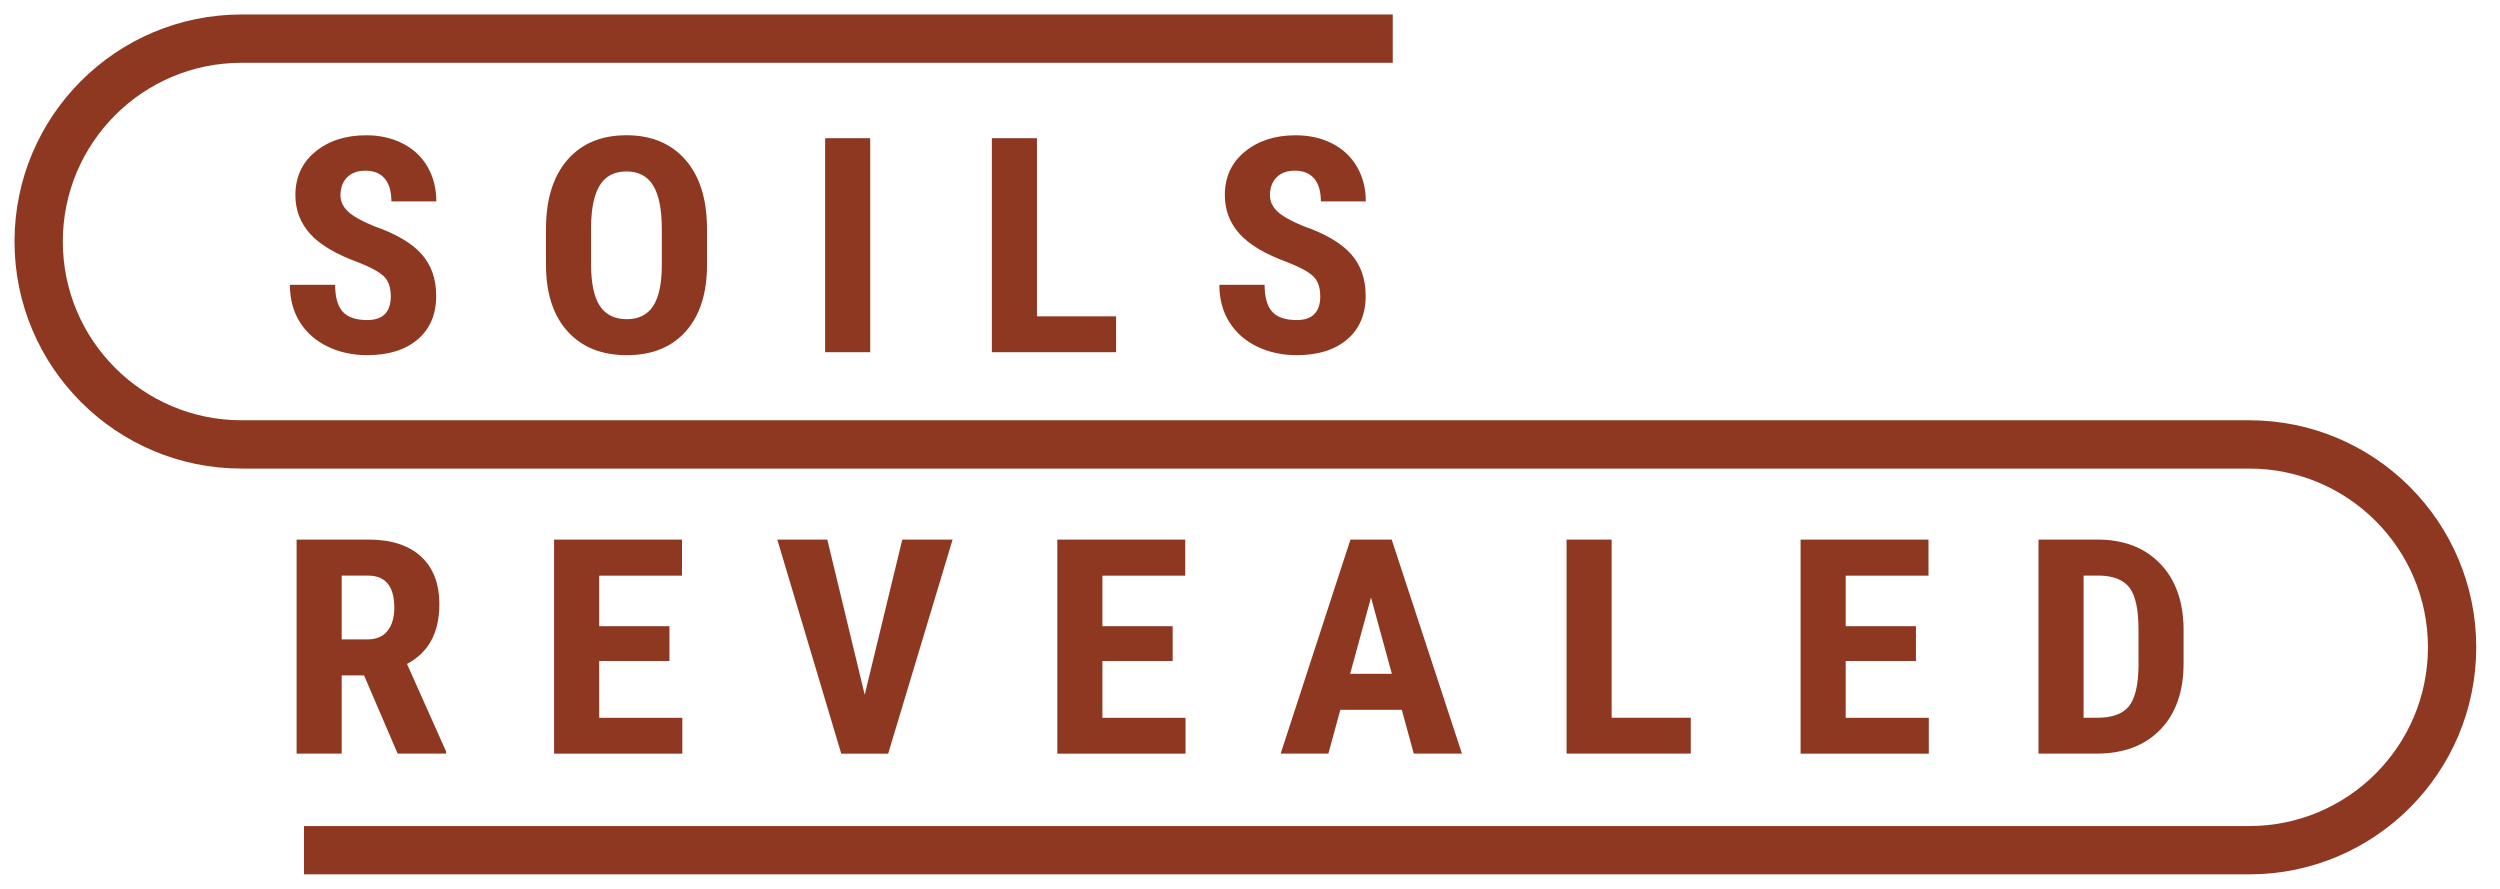
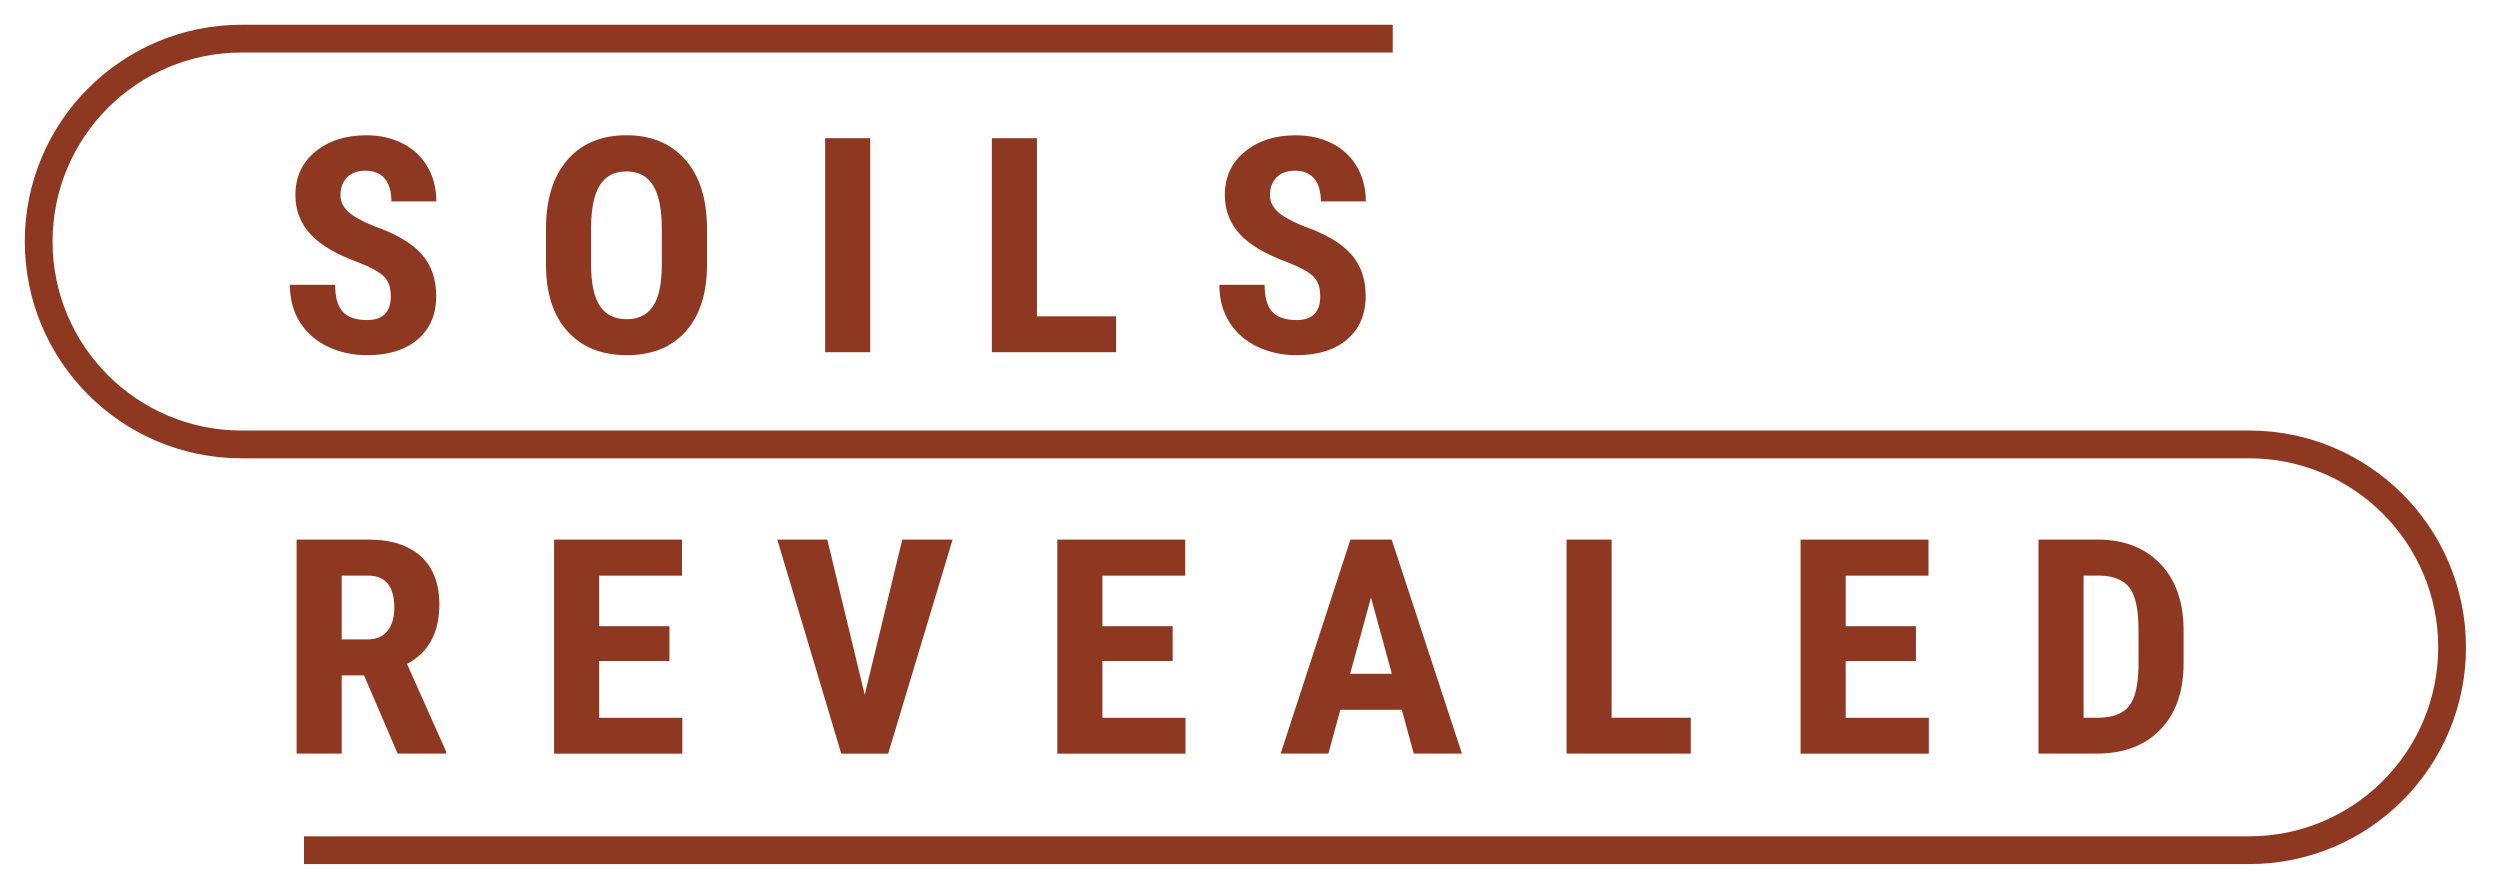
<svg xmlns="http://www.w3.org/2000/svg" version="1.1" width="90" height="32" viewBox="0 0 90 32">
-   <path fill="none" stroke="#8e3721" stroke-linejoin="miter" stroke-linecap="butt" stroke-miterlimit="4" stroke-width="1.739" d="M50.139 1.391h-41.443c-4.034 0-7.304 3.27-7.304 7.304s3.27 7.304 7.304 7.304h72.275c4.034 0 7.304 3.27 7.304 7.304s-3.27 7.304-7.304 7.304h-70.027" />
+   <path fill="none" stroke="#8e3721" strokeLinejoin="miter" strokeLinecap="butt" strokeMiterlimit="4" strokeWidth="1.739" d="M50.139 1.391h-41.443c-4.034 0-7.304 3.27-7.304 7.304s3.27 7.304 7.304 7.304h72.275c4.034 0 7.304 3.27 7.304 7.304s-3.27 7.304-7.304 7.304h-70.027" />
  <path fill="#8e3721" d="M14.068 10.659c0-0.314-0.084-0.551-0.251-0.712s-0.472-0.327-0.914-0.5c-0.806-0.293-1.386-0.636-1.739-1.029s-0.53-0.858-0.53-1.394c0-0.649 0.24-1.17 0.72-1.564s1.090-0.59 1.83-0.59c0.493 0 0.933 0.1 1.32 0.299s0.684 0.481 0.892 0.844c0.208 0.363 0.312 0.776 0.312 1.238h-1.618c0-0.36-0.080-0.634-0.24-0.823s-0.391-0.283-0.693-0.283c-0.283 0-0.504 0.080-0.663 0.241s-0.237 0.377-0.237 0.648c0 0.212 0.088 0.403 0.265 0.574s0.49 0.348 0.939 0.532c0.784 0.272 1.354 0.605 1.709 1s0.533 0.898 0.533 1.508c0 0.67-0.223 1.194-0.668 1.572s-1.051 0.566-1.816 0.566c-0.519 0-0.992-0.102-1.419-0.307s-0.761-0.497-1.002-0.878c-0.241-0.381-0.362-0.831-0.362-1.349h1.629c0 0.444 0.090 0.767 0.271 0.968s0.475 0.302 0.883 0.302c0.567 0 0.85-0.288 0.85-0.863zM25.453 9.521c0 1.034-0.255 1.836-0.765 2.408s-1.217 0.857-2.123 0.857c-0.902 0-1.61-0.283-2.126-0.849s-0.777-1.359-0.784-2.379v-1.318c0-1.058 0.256-1.885 0.767-2.479s1.222-0.892 2.131-0.892c0.894 0 1.599 0.292 2.115 0.876s0.777 1.403 0.784 2.458v1.318zM23.824 8.23c0-0.695-0.103-1.212-0.309-1.55s-0.526-0.508-0.961-0.508c-0.431 0-0.749 0.163-0.955 0.489s-0.313 0.823-0.32 1.49v1.371c0 0.674 0.105 1.17 0.315 1.49s0.534 0.479 0.972 0.479c0.423 0 0.738-0.156 0.944-0.468s0.311-0.796 0.315-1.453v-1.339zM31.328 12.68h-1.623v-7.705h1.623v7.705zM37.33 11.389h2.849v1.291h-4.472v-7.705h1.623v6.414zM47.528 10.659c0-0.314-0.084-0.551-0.251-0.712s-0.472-0.327-0.914-0.5c-0.806-0.293-1.386-0.636-1.739-1.029s-0.53-0.858-0.53-1.394c0-0.649 0.24-1.17 0.721-1.564s1.090-0.59 1.83-0.59c0.493 0 0.933 0.1 1.32 0.299s0.684 0.481 0.892 0.844c0.208 0.363 0.312 0.776 0.312 1.238h-1.618c0-0.36-0.080-0.634-0.24-0.823s-0.391-0.283-0.693-0.283c-0.283 0-0.504 0.080-0.663 0.241s-0.237 0.377-0.237 0.648c0 0.212 0.088 0.403 0.265 0.574s0.49 0.348 0.939 0.532c0.784 0.272 1.354 0.605 1.709 1s0.533 0.898 0.533 1.508c0 0.67-0.223 1.194-0.668 1.572s-1.051 0.566-1.816 0.566c-0.519 0-0.992-0.102-1.419-0.307s-0.761-0.497-1.002-0.878c-0.241-0.381-0.362-0.831-0.362-1.349h1.629c0 0.444 0.090 0.767 0.271 0.968s0.475 0.302 0.883 0.302c0.567 0 0.85-0.288 0.85-0.863zM13.107 24.315h-0.806v2.815h-1.623v-7.705h2.589c0.813 0 1.442 0.202 1.885 0.606s0.665 0.978 0.665 1.722c0 1.023-0.388 1.739-1.165 2.148l1.408 3.154v0.074h-1.745l-1.209-2.815zM12.301 23.019h0.922c0.324 0 0.567-0.103 0.729-0.31s0.243-0.482 0.243-0.828c0-0.773-0.315-1.159-0.944-1.159h-0.95v2.297zM24.1 23.797h-2.529v2.043h2.992v1.291h-4.616v-7.705h4.605v1.297h-2.981v1.82h2.529v1.254zM31.129 25.014l1.353-5.588h1.811l-2.319 7.705h-1.689l-2.302-7.705h1.8l1.347 5.588zM42.216 23.797h-2.529v2.043h2.992v1.291h-4.616v-7.705h4.605v1.297h-2.981v1.82h2.529v1.254zM50.466 25.553h-2.214l-0.431 1.577h-1.717l2.512-7.705h1.485l2.529 7.705h-1.734l-0.431-1.577zM48.605 24.257h1.502l-0.751-2.746-0.751 2.746zM58.019 25.839h2.849v1.291h-4.472v-7.705h1.623v6.414zM68.974 23.797h-2.529v2.043h2.992v1.291h-4.616v-7.705h4.605v1.297h-2.981v1.82h2.529v1.254zM73.386 27.13v-7.705h2.126c0.939 0 1.687 0.286 2.244 0.857s0.842 1.355 0.853 2.35v1.249c0 1.012-0.279 1.807-0.836 2.384s-1.326 0.865-2.305 0.865h-2.081zM75.009 20.722v5.117h0.486c0.541 0 0.922-0.137 1.143-0.41s0.337-0.745 0.348-1.416v-1.339c0-0.72-0.105-1.222-0.315-1.506s-0.567-0.433-1.071-0.447h-0.591z" />
</svg>
